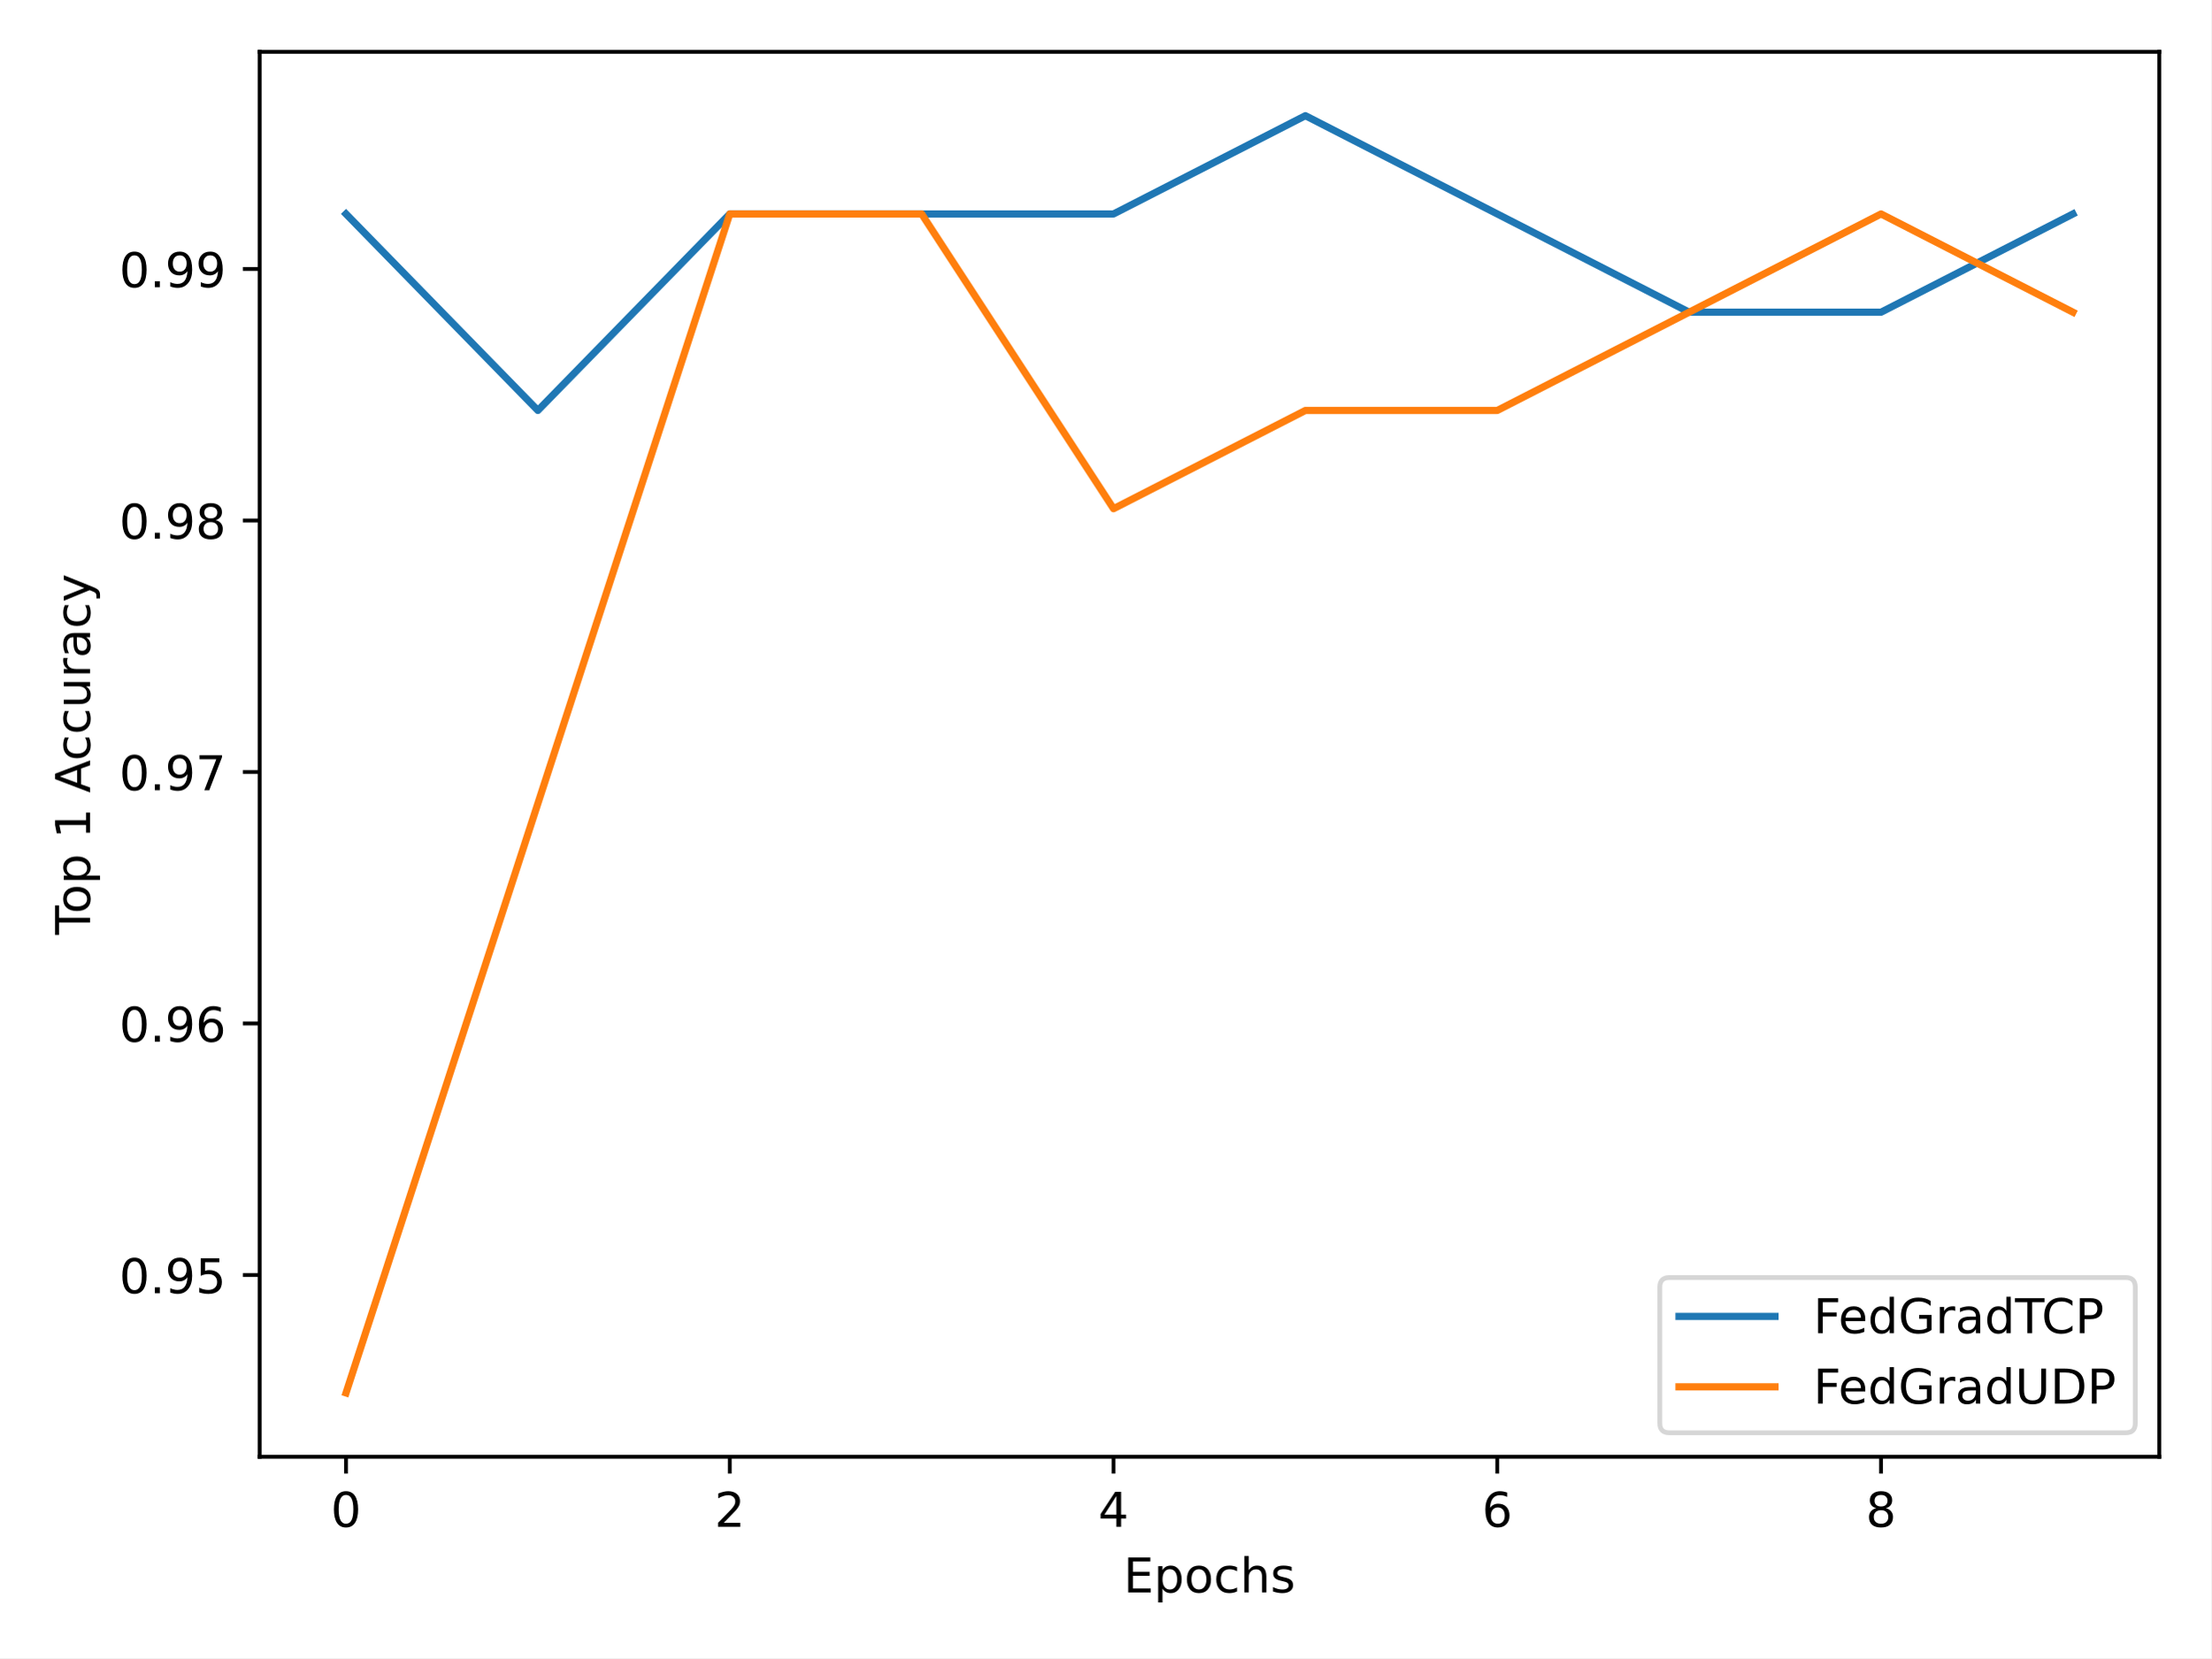
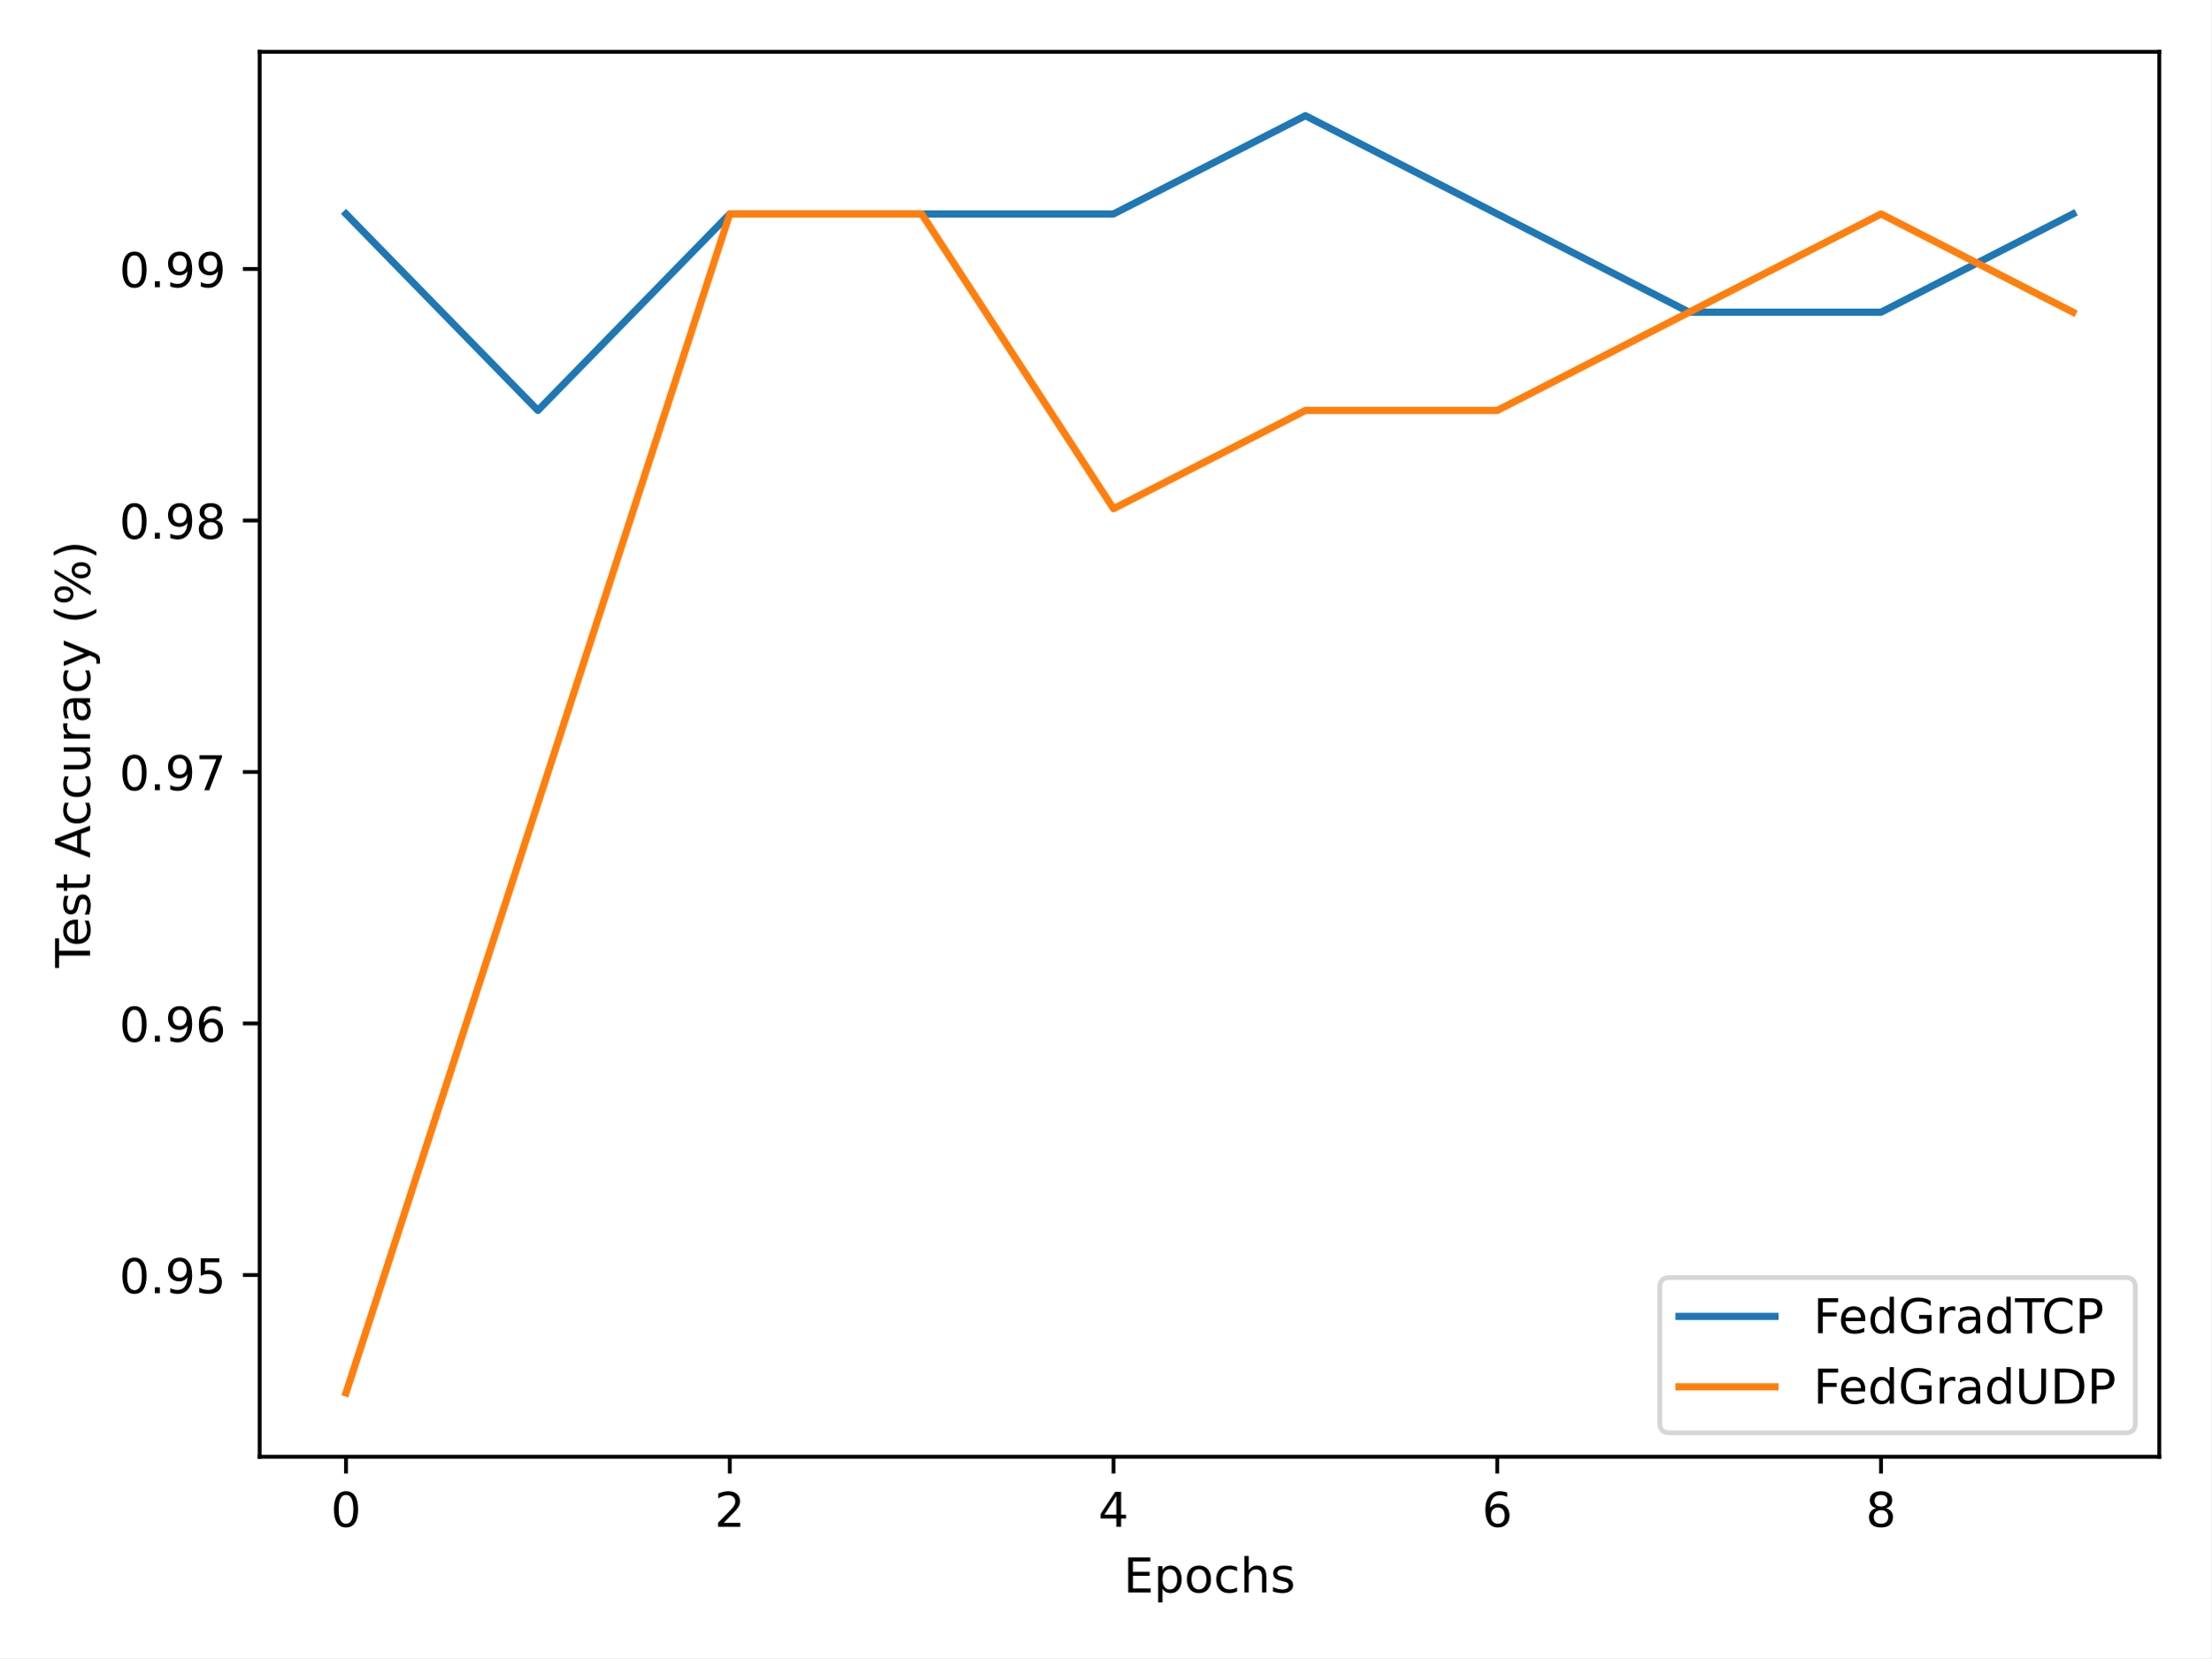
<svg xmlns="http://www.w3.org/2000/svg" xmlns:xlink="http://www.w3.org/1999/xlink" height="345.6pt" version="1.1" viewBox="0 0 460.8 345.6" width="460.8pt">
  <defs>
    <style type="text/css">*{stroke-linecap:butt;stroke-linejoin:round;}</style>
  </defs>
  <g id="figure_1">
    <g id="patch_1">
      <path d="M 0 345.6  L 460.8 345.6  L 460.8 0  L 0 0  z " style="fill:#ffffff;" />
    </g>
    <g id="axes_1">
      <g id="patch_2">
        <path d="M 54.11 303.64  L 450 303.64  L 450 10.8  L 54.11 10.8  z " style="fill:#ffffff;" />
      </g>
      <g id="matplotlib.axis_1">
        <g id="xtick_1">
          <g id="line2d_1">
            <defs>
-               <path d="M 0 0  L 0 3.5  " id="mbc9f27e585" style="stroke:#000000;stroke-width:0.8;" />
-             </defs>
-             <g>
-               <use style="stroke:#000000;stroke-width:0.8;" x="72.105" xlink:href="#mbc9f27e585" y="303.64" />
+               <path d="M 0 0  L 0 3.5  " id="mc06da3d51a" style="stroke:#000000;stroke-width:0.8;" />
+             </defs>
+             <g>
+               <use style="stroke:#000000;stroke-width:0.8;" x="72.105" xlink:href="#mc06da3d51a" y="303.64" />
            </g>
          </g>
          <g id="text_1">
            <g transform="translate(68.92375 318.2384)scale(0.1 -0.1)">
              <defs>
                <path d="M 31.781 66.406  Q 24.172 66.406 20.328 58.906  Q 16.5 51.422 16.5 36.375  Q 16.5 21.391 20.328 13.891  Q 24.172 6.391 31.781 6.391  Q 39.453 6.391 43.281 13.891  Q 47.125 21.391 47.125 36.375  Q 47.125 51.422 43.281 58.906  Q 39.453 66.406 31.781 66.406  z M 31.781 74.219  Q 44.047 74.219 50.516 64.516  Q 56.984 54.828 56.984 36.375  Q 56.984 17.969 50.516 8.266  Q 44.047 -1.422 31.781 -1.422  Q 19.531 -1.422 13.062 8.266  Q 6.594 17.969 6.594 36.375  Q 6.594 54.828 13.062 64.516  Q 19.531 74.219 31.781 74.219  z " id="DejaVuSans-48" />
              </defs>
              <use xlink:href="#DejaVuSans-48" />
            </g>
          </g>
        </g>
        <g id="xtick_2">
          <g id="line2d_2">
            <g>
-               <use style="stroke:#000000;stroke-width:0.8;" x="152.083" xlink:href="#mbc9f27e585" y="303.64" />
+               <use style="stroke:#000000;stroke-width:0.8;" x="152.083" xlink:href="#mc06da3d51a" y="303.64" />
            </g>
          </g>
          <g id="text_2">
            <g transform="translate(148.9015 318.2384)scale(0.1 -0.1)">
              <defs>
                <path d="M 19.188 8.297  L 53.609 8.297  L 53.609 0  L 7.328 0  L 7.328 8.297  Q 12.938 14.109 22.625 23.891  Q 32.328 33.688 34.812 36.531  Q 39.547 41.844 41.422 45.531  Q 43.312 49.219 43.312 52.781  Q 43.312 58.594 39.234 62.25  Q 35.156 65.922 28.609 65.922  Q 23.969 65.922 18.812 64.312  Q 13.672 62.703 7.812 59.422  L 7.812 69.391  Q 13.766 71.781 18.938 73  Q 24.125 74.219 28.422 74.219  Q 39.75 74.219 46.484 68.547  Q 53.219 62.891 53.219 53.422  Q 53.219 48.922 51.531 44.891  Q 49.859 40.875 45.406 35.406  Q 44.188 33.984 37.641 27.219  Q 31.109 20.453 19.188 8.297  z " id="DejaVuSans-50" />
              </defs>
              <use xlink:href="#DejaVuSans-50" />
            </g>
          </g>
        </g>
        <g id="xtick_3">
          <g id="line2d_3">
            <g>
-               <use style="stroke:#000000;stroke-width:0.8;" x="232.061" xlink:href="#mbc9f27e585" y="303.64" />
+               <use style="stroke:#000000;stroke-width:0.8;" x="232.061" xlink:href="#mc06da3d51a" y="303.64" />
            </g>
          </g>
          <g id="text_3">
            <g transform="translate(228.8793 318.2384)scale(0.1 -0.1)">
              <defs>
                <path d="M 37.797 64.312  L 12.891 25.391  L 37.797 25.391  z M 35.203 72.906  L 47.609 72.906  L 47.609 25.391  L 58.016 25.391  L 58.016 17.188  L 47.609 17.188  L 47.609 0  L 37.797 0  L 37.797 17.188  L 4.891 17.188  L 4.891 26.703  z " id="DejaVuSans-52" />
              </defs>
              <use xlink:href="#DejaVuSans-52" />
            </g>
          </g>
        </g>
        <g id="xtick_4">
          <g id="line2d_4">
            <g>
-               <use style="stroke:#000000;stroke-width:0.8;" x="312.038" xlink:href="#mbc9f27e585" y="303.64" />
+               <use style="stroke:#000000;stroke-width:0.8;" x="312.038" xlink:href="#mc06da3d51a" y="303.64" />
            </g>
          </g>
          <g id="text_4">
            <g transform="translate(308.8571 318.2384)scale(0.1 -0.1)">
              <defs>
                <path d="M 33.016 40.375  Q 26.375 40.375 22.484 35.828  Q 18.609 31.297 18.609 23.391  Q 18.609 15.531 22.484 10.953  Q 26.375 6.391 33.016 6.391  Q 39.656 6.391 43.531 10.953  Q 47.406 15.531 47.406 23.391  Q 47.406 31.297 43.531 35.828  Q 39.656 40.375 33.016 40.375  z M 52.594 71.297  L 52.594 62.312  Q 48.875 64.062 45.094 64.984  Q 41.312 65.922 37.594 65.922  Q 27.828 65.922 22.672 59.328  Q 17.531 52.734 16.797 39.406  Q 19.672 43.656 24.016 45.922  Q 28.375 48.188 33.594 48.188  Q 44.578 48.188 50.953 41.516  Q 57.328 34.859 57.328 23.391  Q 57.328 12.156 50.688 5.359  Q 44.047 -1.422 33.016 -1.422  Q 20.359 -1.422 13.672 8.266  Q 6.984 17.969 6.984 36.375  Q 6.984 53.656 15.188 63.938  Q 23.391 74.219 37.203 74.219  Q 40.922 74.219 44.703 73.484  Q 48.484 72.75 52.594 71.297  z " id="DejaVuSans-54" />
              </defs>
              <use xlink:href="#DejaVuSans-54" />
            </g>
          </g>
        </g>
        <g id="xtick_5">
          <g id="line2d_5">
            <g>
-               <use style="stroke:#000000;stroke-width:0.8;" x="392.016" xlink:href="#mbc9f27e585" y="303.64" />
+               <use style="stroke:#000000;stroke-width:0.8;" x="392.016" xlink:href="#mc06da3d51a" y="303.64" />
            </g>
          </g>
          <g id="text_5">
            <g transform="translate(388.8349 318.2384)scale(0.1 -0.1)">
              <defs>
                <path d="M 31.781 34.625  Q 24.75 34.625 20.719 30.859  Q 16.703 27.094 16.703 20.516  Q 16.703 13.922 20.719 10.156  Q 24.75 6.391 31.781 6.391  Q 38.812 6.391 42.859 10.172  Q 46.922 13.969 46.922 20.516  Q 46.922 27.094 42.891 30.859  Q 38.875 34.625 31.781 34.625  z M 21.922 38.812  Q 15.578 40.375 12.031 44.719  Q 8.5 49.078 8.5 55.328  Q 8.5 64.062 14.719 69.141  Q 20.953 74.219 31.781 74.219  Q 42.672 74.219 48.875 69.141  Q 55.078 64.062 55.078 55.328  Q 55.078 49.078 51.531 44.719  Q 48 40.375 41.703 38.812  Q 48.828 37.156 52.797 32.312  Q 56.781 27.484 56.781 20.516  Q 56.781 9.906 50.312 4.234  Q 43.844 -1.422 31.781 -1.422  Q 19.734 -1.422 13.25 4.234  Q 6.781 9.906 6.781 20.516  Q 6.781 27.484 10.781 32.312  Q 14.797 37.156 21.922 38.812  z M 18.312 54.391  Q 18.312 48.734 21.844 45.562  Q 25.391 42.391 31.781 42.391  Q 38.141 42.391 41.719 45.562  Q 45.312 48.734 45.312 54.391  Q 45.312 60.062 41.719 63.234  Q 38.141 66.406 31.781 66.406  Q 25.391 66.406 21.844 63.234  Q 18.312 60.062 18.312 54.391  z " id="DejaVuSans-56" />
              </defs>
              <use xlink:href="#DejaVuSans-56" />
            </g>
          </g>
        </g>
        <g id="text_6">
          <g transform="translate(234.1394 331.9166)scale(0.1 -0.1)">
            <defs>
              <path d="M 9.812 72.906  L 55.906 72.906  L 55.906 64.594  L 19.672 64.594  L 19.672 43.016  L 54.391 43.016  L 54.391 34.719  L 19.672 34.719  L 19.672 8.297  L 56.781 8.297  L 56.781 0  L 9.812 0  z " id="DejaVuSans-69" />
              <path d="M 18.109 8.203  L 18.109 -20.797  L 9.078 -20.797  L 9.078 54.688  L 18.109 54.688  L 18.109 46.391  Q 20.953 51.266 25.266 53.625  Q 29.594 56 35.594 56  Q 45.562 56 51.781 48.094  Q 58.016 40.188 58.016 27.297  Q 58.016 14.406 51.781 6.484  Q 45.562 -1.422 35.594 -1.422  Q 29.594 -1.422 25.266 0.953  Q 20.953 3.328 18.109 8.203  z M 48.688 27.297  Q 48.688 37.203 44.609 42.844  Q 40.531 48.484 33.406 48.484  Q 26.266 48.484 22.188 42.844  Q 18.109 37.203 18.109 27.297  Q 18.109 17.391 22.188 11.75  Q 26.266 6.109 33.406 6.109  Q 40.531 6.109 44.609 11.75  Q 48.688 17.391 48.688 27.297  z " id="DejaVuSans-112" />
              <path d="M 30.609 48.391  Q 23.391 48.391 19.188 42.75  Q 14.984 37.109 14.984 27.297  Q 14.984 17.484 19.156 11.844  Q 23.344 6.203 30.609 6.203  Q 37.797 6.203 41.984 11.859  Q 46.188 17.531 46.188 27.297  Q 46.188 37.016 41.984 42.703  Q 37.797 48.391 30.609 48.391  z M 30.609 56  Q 42.328 56 49.016 48.375  Q 55.719 40.766 55.719 27.297  Q 55.719 13.875 49.016 6.219  Q 42.328 -1.422 30.609 -1.422  Q 18.844 -1.422 12.172 6.219  Q 5.516 13.875 5.516 27.297  Q 5.516 40.766 12.172 48.375  Q 18.844 56 30.609 56  z " id="DejaVuSans-111" />
              <path d="M 48.781 52.594  L 48.781 44.188  Q 44.969 46.297 41.141 47.344  Q 37.312 48.391 33.406 48.391  Q 24.656 48.391 19.812 42.844  Q 14.984 37.312 14.984 27.297  Q 14.984 17.281 19.812 11.734  Q 24.656 6.203 33.406 6.203  Q 37.312 6.203 41.141 7.25  Q 44.969 8.297 48.781 10.406  L 48.781 2.094  Q 45.016 0.344 40.984 -0.531  Q 36.969 -1.422 32.422 -1.422  Q 20.062 -1.422 12.781 6.344  Q 5.516 14.109 5.516 27.297  Q 5.516 40.672 12.859 48.328  Q 20.219 56 33.016 56  Q 37.156 56 41.109 55.141  Q 45.062 54.297 48.781 52.594  z " id="DejaVuSans-99" />
              <path d="M 54.891 33.016  L 54.891 0  L 45.906 0  L 45.906 32.719  Q 45.906 40.484 42.875 44.328  Q 39.844 48.188 33.797 48.188  Q 26.516 48.188 22.312 43.547  Q 18.109 38.922 18.109 30.906  L 18.109 0  L 9.078 0  L 9.078 75.984  L 18.109 75.984  L 18.109 46.188  Q 21.344 51.125 25.703 53.562  Q 30.078 56 35.797 56  Q 45.219 56 50.047 50.172  Q 54.891 44.344 54.891 33.016  z " id="DejaVuSans-104" />
              <path d="M 44.281 53.078  L 44.281 44.578  Q 40.484 46.531 36.375 47.5  Q 32.281 48.484 27.875 48.484  Q 21.188 48.484 17.844 46.438  Q 14.5 44.391 14.5 40.281  Q 14.5 37.156 16.891 35.375  Q 19.281 33.594 26.516 31.984  L 29.594 31.297  Q 39.156 29.25 43.188 25.516  Q 47.219 21.781 47.219 15.094  Q 47.219 7.469 41.188 3.016  Q 35.156 -1.422 24.609 -1.422  Q 20.219 -1.422 15.453 -0.562  Q 10.688 0.297 5.422 2  L 5.422 11.281  Q 10.406 8.688 15.234 7.391  Q 20.062 6.109 24.812 6.109  Q 31.156 6.109 34.562 8.281  Q 37.984 10.453 37.984 14.406  Q 37.984 18.062 35.516 20.016  Q 33.062 21.969 24.703 23.781  L 21.578 24.516  Q 13.234 26.266 9.516 29.906  Q 5.812 33.547 5.812 39.891  Q 5.812 47.609 11.281 51.797  Q 16.75 56 26.812 56  Q 31.781 56 36.172 55.266  Q 40.578 54.547 44.281 53.078  z " id="DejaVuSans-115" />
            </defs>
            <use xlink:href="#DejaVuSans-69" />
            <use x="63.184" xlink:href="#DejaVuSans-112" />
            <use x="126.66" xlink:href="#DejaVuSans-111" />
            <use x="187.842" xlink:href="#DejaVuSans-99" />
            <use x="242.822" xlink:href="#DejaVuSans-104" />
            <use x="306.201" xlink:href="#DejaVuSans-115" />
          </g>
        </g>
      </g>
      <g id="matplotlib.axis_2">
        <g id="ytick_1">
          <g id="line2d_6">
            <defs>
-               <path d="M 0 0  L -3.5 0  " id="m0f67ca080c" style="stroke:#000000;stroke-width:0.8;" />
-             </defs>
-             <g>
-               <use style="stroke:#000000;stroke-width:0.8;" x="54.11" xlink:href="#m0f67ca080c" y="265.755" />
+               <path d="M 0 0  L -3.5 0  " id="mabefcc939c" style="stroke:#000000;stroke-width:0.8;" />
+             </defs>
+             <g>
+               <use style="stroke:#000000;stroke-width:0.8;" x="54.11" xlink:href="#mabefcc939c" y="265.755" />
            </g>
          </g>
          <g id="text_7">
            <g transform="translate(24.84437 269.5543)scale(0.1 -0.1)">
              <defs>
                <path d="M 10.688 12.406  L 21 12.406  L 21 0  L 10.688 0  z " id="DejaVuSans-46" />
                <path d="M 10.984 1.516  L 10.984 10.5  Q 14.703 8.734 18.5 7.812  Q 22.312 6.891 25.984 6.891  Q 35.75 6.891 40.891 13.453  Q 46.047 20.016 46.781 33.406  Q 43.953 29.203 39.594 26.953  Q 35.25 24.703 29.984 24.703  Q 19.047 24.703 12.672 31.312  Q 6.297 37.938 6.297 49.422  Q 6.297 60.641 12.938 67.422  Q 19.578 74.219 30.609 74.219  Q 43.266 74.219 49.922 64.516  Q 56.594 54.828 56.594 36.375  Q 56.594 19.141 48.406 8.859  Q 40.234 -1.422 26.422 -1.422  Q 22.703 -1.422 18.891 -0.688  Q 15.094 0.047 10.984 1.516  z M 30.609 32.422  Q 37.25 32.422 41.125 36.953  Q 45.016 41.5 45.016 49.422  Q 45.016 57.281 41.125 61.844  Q 37.25 66.406 30.609 66.406  Q 23.969 66.406 20.094 61.844  Q 16.219 57.281 16.219 49.422  Q 16.219 41.5 20.094 36.953  Q 23.969 32.422 30.609 32.422  z " id="DejaVuSans-57" />
                <path d="M 10.797 72.906  L 49.516 72.906  L 49.516 64.594  L 19.828 64.594  L 19.828 46.734  Q 21.969 47.469 24.109 47.828  Q 26.266 48.188 28.422 48.188  Q 40.625 48.188 47.75 41.5  Q 54.891 34.812 54.891 23.391  Q 54.891 11.625 47.562 5.094  Q 40.234 -1.422 26.906 -1.422  Q 22.312 -1.422 17.547 -0.641  Q 12.797 0.141 7.719 1.703  L 7.719 11.625  Q 12.109 9.234 16.797 8.062  Q 21.484 6.891 26.703 6.891  Q 35.156 6.891 40.078 11.328  Q 45.016 15.766 45.016 23.391  Q 45.016 31 40.078 35.438  Q 35.156 39.891 26.703 39.891  Q 22.75 39.891 18.812 39.016  Q 14.891 38.141 10.797 36.281  z " id="DejaVuSans-53" />
              </defs>
              <use xlink:href="#DejaVuSans-48" />
              <use x="63.623" xlink:href="#DejaVuSans-46" />
              <use x="95.41" xlink:href="#DejaVuSans-57" />
              <use x="159.033" xlink:href="#DejaVuSans-53" />
            </g>
          </g>
        </g>
        <g id="ytick_2">
          <g id="line2d_7">
            <g>
-               <use style="stroke:#000000;stroke-width:0.8;" x="54.11" xlink:href="#m0f67ca080c" y="213.331" />
+               <use style="stroke:#000000;stroke-width:0.8;" x="54.11" xlink:href="#mabefcc939c" y="213.331" />
            </g>
          </g>
          <g id="text_8">
            <g transform="translate(24.84437 217.1298)scale(0.1 -0.1)">
              <use xlink:href="#DejaVuSans-48" />
              <use x="63.623" xlink:href="#DejaVuSans-46" />
              <use x="95.41" xlink:href="#DejaVuSans-57" />
              <use x="159.033" xlink:href="#DejaVuSans-54" />
            </g>
          </g>
        </g>
        <g id="ytick_3">
          <g id="line2d_8">
            <g>
-               <use style="stroke:#000000;stroke-width:0.8;" x="54.11" xlink:href="#m0f67ca080c" y="160.906" />
+               <use style="stroke:#000000;stroke-width:0.8;" x="54.11" xlink:href="#mabefcc939c" y="160.906" />
            </g>
          </g>
          <g id="text_9">
            <g transform="translate(24.84437 164.7053)scale(0.1 -0.1)">
              <defs>
                <path d="M 8.203 72.906  L 55.078 72.906  L 55.078 68.703  L 28.609 0  L 18.312 0  L 43.219 64.594  L 8.203 64.594  z " id="DejaVuSans-55" />
              </defs>
              <use xlink:href="#DejaVuSans-48" />
              <use x="63.623" xlink:href="#DejaVuSans-46" />
              <use x="95.41" xlink:href="#DejaVuSans-57" />
              <use x="159.033" xlink:href="#DejaVuSans-55" />
            </g>
          </g>
        </g>
        <g id="ytick_4">
          <g id="line2d_9">
            <g>
-               <use style="stroke:#000000;stroke-width:0.8;" x="54.11" xlink:href="#m0f67ca080c" y="108.482" />
+               <use style="stroke:#000000;stroke-width:0.8;" x="54.11" xlink:href="#mabefcc939c" y="108.482" />
            </g>
          </g>
          <g id="text_10">
            <g transform="translate(24.84437 112.2808)scale(0.1 -0.1)">
              <use xlink:href="#DejaVuSans-48" />
              <use x="63.623" xlink:href="#DejaVuSans-46" />
              <use x="95.41" xlink:href="#DejaVuSans-57" />
              <use x="159.033" xlink:href="#DejaVuSans-56" />
            </g>
          </g>
        </g>
        <g id="ytick_5">
          <g id="line2d_10">
            <g>
-               <use style="stroke:#000000;stroke-width:0.8;" x="54.11" xlink:href="#m0f67ca080c" y="56.057" />
+               <use style="stroke:#000000;stroke-width:0.8;" x="54.11" xlink:href="#mabefcc939c" y="56.057" />
            </g>
          </g>
          <g id="text_11">
            <g transform="translate(24.84437 59.85631)scale(0.1 -0.1)">
              <use xlink:href="#DejaVuSans-48" />
              <use x="63.623" xlink:href="#DejaVuSans-46" />
              <use x="95.41" xlink:href="#DejaVuSans-57" />
              <use x="159.033" xlink:href="#DejaVuSans-57" />
            </g>
          </g>
        </g>
        <g id="text_12">
-           <g transform="translate(18.76469 194.845)rotate(-90)scale(0.1 -0.1)">
+           <g transform="translate(18.76469 201.7239)rotate(-90)scale(0.1 -0.1)">
            <defs>
              <path d="M -0.297 72.906  L 61.375 72.906  L 61.375 64.594  L 35.5 64.594  L 35.5 0  L 25.594 0  L 25.594 64.594  L -0.297 64.594  z " id="DejaVuSans-84" />
+               <path d="M 56.203 29.594  L 56.203 25.203  L 14.891 25.203  Q 15.484 15.922 20.484 11.062  Q 25.484 6.203 34.422 6.203  Q 39.594 6.203 44.453 7.469  Q 49.312 8.734 54.109 11.281  L 54.109 2.781  Q 49.266 0.734 44.188 -0.344  Q 39.109 -1.422 33.891 -1.422  Q 20.797 -1.422 13.156 6.188  Q 5.516 13.812 5.516 26.812  Q 5.516 40.234 12.766 48.109  Q 20.016 56 32.328 56  Q 43.359 56 49.781 48.891  Q 56.203 41.797 56.203 29.594  z M 47.219 32.234  Q 47.125 39.594 43.094 43.984  Q 39.062 48.391 32.422 48.391  Q 24.906 48.391 20.391 44.141  Q 15.875 39.891 15.188 32.172  z " id="DejaVuSans-101" />
+               <path d="M 18.312 70.219  L 18.312 54.688  L 36.812 54.688  L 36.812 47.703  L 18.312 47.703  L 18.312 18.016  Q 18.312 11.328 20.141 9.422  Q 21.969 7.516 27.594 7.516  L 36.812 7.516  L 36.812 0  L 27.594 0  Q 17.188 0 13.234 3.875  Q 9.281 7.766 9.281 18.016  L 9.281 47.703  L 2.688 47.703  L 2.688 54.688  L 9.281 54.688  L 9.281 70.219  z " id="DejaVuSans-116" />
              <path id="DejaVuSans-32" />
-               <path d="M 12.406 8.297  L 28.516 8.297  L 28.516 63.922  L 10.984 60.406  L 10.984 69.391  L 28.422 72.906  L 38.281 72.906  L 38.281 8.297  L 54.391 8.297  L 54.391 0  L 12.406 0  z " id="DejaVuSans-49" />
              <path d="M 34.188 63.188  L 20.797 26.906  L 47.609 26.906  z M 28.609 72.906  L 39.797 72.906  L 67.578 0  L 57.328 0  L 50.688 18.703  L 17.828 18.703  L 11.188 0  L 0.781 0  z " id="DejaVuSans-65" />
              <path d="M 8.5 21.578  L 8.5 54.688  L 17.484 54.688  L 17.484 21.922  Q 17.484 14.156 20.5 10.266  Q 23.531 6.391 29.594 6.391  Q 36.859 6.391 41.078 11.031  Q 45.312 15.672 45.312 23.688  L 45.312 54.688  L 54.297 54.688  L 54.297 0  L 45.312 0  L 45.312 8.406  Q 42.047 3.422 37.719 1  Q 33.406 -1.422 27.688 -1.422  Q 18.266 -1.422 13.375 4.438  Q 8.5 10.297 8.5 21.578  z M 31.109 56  z " id="DejaVuSans-117" />
              <path d="M 41.109 46.297  Q 39.594 47.172 37.812 47.578  Q 36.031 48 33.891 48  Q 26.266 48 22.188 43.047  Q 18.109 38.094 18.109 28.812  L 18.109 0  L 9.078 0  L 9.078 54.688  L 18.109 54.688  L 18.109 46.188  Q 20.953 51.172 25.484 53.578  Q 30.031 56 36.531 56  Q 37.453 56 38.578 55.875  Q 39.703 55.766 41.062 55.516  z " id="DejaVuSans-114" />
              <path d="M 34.281 27.484  Q 23.391 27.484 19.188 25  Q 14.984 22.516 14.984 16.5  Q 14.984 11.719 18.141 8.906  Q 21.297 6.109 26.703 6.109  Q 34.188 6.109 38.703 11.406  Q 43.219 16.703 43.219 25.484  L 43.219 27.484  z M 52.203 31.203  L 52.203 0  L 43.219 0  L 43.219 8.297  Q 40.141 3.328 35.547 0.953  Q 30.953 -1.422 24.312 -1.422  Q 15.922 -1.422 10.953 3.297  Q 6 8.016 6 15.922  Q 6 25.141 12.172 29.828  Q 18.359 34.516 30.609 34.516  L 43.219 34.516  L 43.219 35.406  Q 43.219 41.609 39.141 45  Q 35.062 48.391 27.688 48.391  Q 23 48.391 18.547 47.266  Q 14.109 46.141 10.016 43.891  L 10.016 52.203  Q 14.938 54.109 19.578 55.047  Q 24.219 56 28.609 56  Q 40.484 56 46.344 49.844  Q 52.203 43.703 52.203 31.203  z " id="DejaVuSans-97" />
              <path d="M 32.172 -5.078  Q 28.375 -14.844 24.75 -17.812  Q 21.141 -20.797 15.094 -20.797  L 7.906 -20.797  L 7.906 -13.281  L 13.188 -13.281  Q 16.891 -13.281 18.938 -11.516  Q 21 -9.766 23.484 -3.219  L 25.094 0.875  L 2.984 54.688  L 12.5 54.688  L 29.594 11.922  L 46.688 54.688  L 56.203 54.688  z " id="DejaVuSans-121" />
+               <path d="M 31 75.875  Q 24.469 64.656 21.281 53.656  Q 18.109 42.672 18.109 31.391  Q 18.109 20.125 21.312 9.062  Q 24.516 -2 31 -13.188  L 23.188 -13.188  Q 15.875 -1.703 12.234 9.375  Q 8.594 20.453 8.594 31.391  Q 8.594 42.281 12.203 53.312  Q 15.828 64.359 23.188 75.875  z " id="DejaVuSans-40" />
+               <path d="M 72.703 32.078  Q 68.453 32.078 66.031 28.469  Q 63.625 24.859 63.625 18.406  Q 63.625 12.062 66.031 8.422  Q 68.453 4.781 72.703 4.781  Q 76.859 4.781 79.266 8.422  Q 81.688 12.062 81.688 18.406  Q 81.688 24.812 79.266 28.438  Q 76.859 32.078 72.703 32.078  z M 72.703 38.281  Q 80.422 38.281 84.953 32.906  Q 89.5 27.547 89.5 18.406  Q 89.5 9.281 84.938 3.922  Q 80.375 -1.422 72.703 -1.422  Q 64.891 -1.422 60.344 3.922  Q 55.812 9.281 55.812 18.406  Q 55.812 27.594 60.375 32.938  Q 64.938 38.281 72.703 38.281  z M 22.312 68.016  Q 18.109 68.016 15.688 64.375  Q 13.281 60.75 13.281 54.391  Q 13.281 47.953 15.672 44.328  Q 18.062 40.719 22.312 40.719  Q 26.562 40.719 28.969 44.328  Q 31.391 47.953 31.391 54.391  Q 31.391 60.688 28.953 64.344  Q 26.516 68.016 22.312 68.016  z M 66.406 74.219  L 74.219 74.219  L 28.609 -1.422  L 20.797 -1.422  z M 22.312 74.219  Q 30.031 74.219 34.609 68.875  Q 39.203 63.531 39.203 54.391  Q 39.203 45.172 34.641 39.844  Q 30.078 34.516 22.312 34.516  Q 14.547 34.516 10.031 39.859  Q 5.516 45.219 5.516 54.391  Q 5.516 63.484 10.047 68.844  Q 14.594 74.219 22.312 74.219  z " id="DejaVuSans-37" />
+               <path d="M 8.016 75.875  L 15.828 75.875  Q 23.141 64.359 26.781 53.312  Q 30.422 42.281 30.422 31.391  Q 30.422 20.453 26.781 9.375  Q 23.141 -1.703 15.828 -13.188  L 8.016 -13.188  Q 14.5 -2 17.703 9.062  Q 20.906 20.125 20.906 31.391  Q 20.906 42.672 17.703 53.656  Q 14.5 64.656 8.016 75.875  z " id="DejaVuSans-41" />
            </defs>
            <use xlink:href="#DejaVuSans-84" />
-             <use x="44.084" xlink:href="#DejaVuSans-111" />
-             <use x="105.266" xlink:href="#DejaVuSans-112" />
-             <use x="168.742" xlink:href="#DejaVuSans-32" />
-             <use x="200.529" xlink:href="#DejaVuSans-49" />
-             <use x="264.152" xlink:href="#DejaVuSans-32" />
-             <use x="295.939" xlink:href="#DejaVuSans-65" />
-             <use x="362.598" xlink:href="#DejaVuSans-99" />
-             <use x="417.578" xlink:href="#DejaVuSans-99" />
-             <use x="472.559" xlink:href="#DejaVuSans-117" />
-             <use x="535.938" xlink:href="#DejaVuSans-114" />
-             <use x="577.051" xlink:href="#DejaVuSans-97" />
-             <use x="638.33" xlink:href="#DejaVuSans-99" />
-             <use x="693.311" xlink:href="#DejaVuSans-121" />
+             <use x="44.084" xlink:href="#DejaVuSans-101" />
+             <use x="105.607" xlink:href="#DejaVuSans-115" />
+             <use x="157.707" xlink:href="#DejaVuSans-116" />
+             <use x="196.916" xlink:href="#DejaVuSans-32" />
+             <use x="228.703" xlink:href="#DejaVuSans-65" />
+             <use x="295.361" xlink:href="#DejaVuSans-99" />
+             <use x="350.342" xlink:href="#DejaVuSans-99" />
+             <use x="405.322" xlink:href="#DejaVuSans-117" />
+             <use x="468.701" xlink:href="#DejaVuSans-114" />
+             <use x="509.814" xlink:href="#DejaVuSans-97" />
+             <use x="571.094" xlink:href="#DejaVuSans-99" />
+             <use x="626.074" xlink:href="#DejaVuSans-121" />
+             <use x="685.254" xlink:href="#DejaVuSans-32" />
+             <use x="717.041" xlink:href="#DejaVuSans-40" />
+             <use x="756.055" xlink:href="#DejaVuSans-37" />
+             <use x="851.074" xlink:href="#DejaVuSans-41" />
          </g>
        </g>
      </g>
      <g id="line2d_11">
-         <path clip-path="url(#p5470fb7e6d)" d="M 72.105 44.589  L 112.094 85.546  L 152.083 44.589  L 192.072 44.589  L 232.061 44.589  L 272.049 24.111  L 312.038 44.589  L 352.027 65.068  L 392.016 65.068  L 432.005 44.589  " style="fill:none;stroke:#1f77b4;stroke-linecap:square;stroke-width:1.5;" />
+         <path clip-path="url(#p42a77ccb88)" d="M 72.105 44.589  L 112.094 85.546  L 152.083 44.589  L 192.072 44.589  L 232.061 44.589  L 272.049 24.111  L 312.038 44.589  L 352.027 65.068  L 392.016 65.068  L 432.005 44.589  " style="fill:none;stroke:#1f77b4;stroke-linecap:square;stroke-width:1.5;" />
      </g>
      <g id="line2d_12">
-         <path clip-path="url(#p5470fb7e6d)" d="M 72.105 290.329  L 112.094 167.459  L 152.083 44.589  L 192.072 44.589  L 232.061 106.024  L 272.049 85.546  L 312.038 85.546  L 352.027 65.068  L 392.016 44.589  L 432.005 65.068  " style="fill:none;stroke:#ff7f0e;stroke-linecap:square;stroke-width:1.5;" />
+         <path clip-path="url(#p42a77ccb88)" d="M 72.105 290.329  L 112.094 167.459  L 152.083 44.589  L 192.072 44.589  L 232.061 106.024  L 272.049 85.546  L 312.038 85.546  L 352.027 65.068  L 392.016 44.589  L 432.005 65.068  " style="fill:none;stroke:#ff7f0e;stroke-linecap:square;stroke-width:1.5;" />
      </g>
      <g id="patch_3">
        <path d="M 54.11 303.64  L 54.11 10.8  " style="fill:none;stroke:#000000;stroke-linecap:square;stroke-linejoin:miter;stroke-width:0.8;" />
      </g>
      <g id="patch_4">
        <path d="M 450 303.64  L 450 10.8  " style="fill:none;stroke:#000000;stroke-linecap:square;stroke-linejoin:miter;stroke-width:0.8;" />
      </g>
      <g id="patch_5">
        <path d="M 54.11 303.64  L 450 303.64  " style="fill:none;stroke:#000000;stroke-linecap:square;stroke-linejoin:miter;stroke-width:0.8;" />
      </g>
      <g id="patch_6">
        <path d="M 54.11 10.8  L 450 10.8  " style="fill:none;stroke:#000000;stroke-linecap:square;stroke-linejoin:miter;stroke-width:0.8;" />
      </g>
      <g id="legend_1">
        <g id="patch_7">
          <path d="M 347.913 298.64  L 443 298.64  Q 445 298.64 445 296.64  L 445 268.284  Q 445 266.284 443 266.284  L 347.913 266.284  Q 345.913 266.284 345.913 268.284  L 345.913 296.64  Q 345.913 298.64 347.913 298.64  z " style="fill:#ffffff;opacity:0.8;stroke:#cccccc;stroke-linejoin:miter;" />
        </g>
        <g id="line2d_13">
          <path d="M 349.913 274.382  L 369.913 274.382  " style="fill:none;stroke:#1f77b4;stroke-linecap:square;stroke-width:1.5;" />
        </g>
        <g id="line2d_14" />
        <g id="text_13">
          <g transform="translate(377.9125 277.8822)scale(0.1 -0.1)">
            <defs>
              <path d="M 9.812 72.906  L 51.703 72.906  L 51.703 64.594  L 19.672 64.594  L 19.672 43.109  L 48.578 43.109  L 48.578 34.812  L 19.672 34.812  L 19.672 0  L 9.812 0  z " id="DejaVuSans-70" />
-               <path d="M 56.203 29.594  L 56.203 25.203  L 14.891 25.203  Q 15.484 15.922 20.484 11.062  Q 25.484 6.203 34.422 6.203  Q 39.594 6.203 44.453 7.469  Q 49.312 8.734 54.109 11.281  L 54.109 2.781  Q 49.266 0.734 44.188 -0.344  Q 39.109 -1.422 33.891 -1.422  Q 20.797 -1.422 13.156 6.188  Q 5.516 13.812 5.516 26.812  Q 5.516 40.234 12.766 48.109  Q 20.016 56 32.328 56  Q 43.359 56 49.781 48.891  Q 56.203 41.797 56.203 29.594  z M 47.219 32.234  Q 47.125 39.594 43.094 43.984  Q 39.062 48.391 32.422 48.391  Q 24.906 48.391 20.391 44.141  Q 15.875 39.891 15.188 32.172  z " id="DejaVuSans-101" />
              <path d="M 45.406 46.391  L 45.406 75.984  L 54.391 75.984  L 54.391 0  L 45.406 0  L 45.406 8.203  Q 42.578 3.328 38.25 0.953  Q 33.938 -1.422 27.875 -1.422  Q 17.969 -1.422 11.734 6.484  Q 5.516 14.406 5.516 27.297  Q 5.516 40.188 11.734 48.094  Q 17.969 56 27.875 56  Q 33.938 56 38.25 53.625  Q 42.578 51.266 45.406 46.391  z M 14.797 27.297  Q 14.797 17.391 18.875 11.75  Q 22.953 6.109 30.078 6.109  Q 37.203 6.109 41.297 11.75  Q 45.406 17.391 45.406 27.297  Q 45.406 37.203 41.297 42.844  Q 37.203 48.484 30.078 48.484  Q 22.953 48.484 18.875 42.844  Q 14.797 37.203 14.797 27.297  z " id="DejaVuSans-100" />
              <path d="M 59.516 10.406  L 59.516 29.984  L 43.406 29.984  L 43.406 38.094  L 69.281 38.094  L 69.281 6.781  Q 63.578 2.734 56.688 0.656  Q 49.812 -1.422 42 -1.422  Q 24.906 -1.422 15.25 8.562  Q 5.609 18.562 5.609 36.375  Q 5.609 54.25 15.25 64.234  Q 24.906 74.219 42 74.219  Q 49.125 74.219 55.547 72.453  Q 61.969 70.703 67.391 67.281  L 67.391 56.781  Q 61.922 61.422 55.766 63.766  Q 49.609 66.109 42.828 66.109  Q 29.438 66.109 22.719 58.641  Q 16.016 51.172 16.016 36.375  Q 16.016 21.625 22.719 14.156  Q 29.438 6.688 42.828 6.688  Q 48.047 6.688 52.141 7.594  Q 56.25 8.5 59.516 10.406  z " id="DejaVuSans-71" />
              <path d="M 64.406 67.281  L 64.406 56.891  Q 59.422 61.531 53.781 63.812  Q 48.141 66.109 41.797 66.109  Q 29.297 66.109 22.656 58.469  Q 16.016 50.828 16.016 36.375  Q 16.016 21.969 22.656 14.328  Q 29.297 6.688 41.797 6.688  Q 48.141 6.688 53.781 8.984  Q 59.422 11.281 64.406 15.922  L 64.406 5.609  Q 59.234 2.094 53.438 0.328  Q 47.656 -1.422 41.219 -1.422  Q 24.656 -1.422 15.125 8.703  Q 5.609 18.844 5.609 36.375  Q 5.609 53.953 15.125 64.078  Q 24.656 74.219 41.219 74.219  Q 47.75 74.219 53.531 72.484  Q 59.328 70.75 64.406 67.281  z " id="DejaVuSans-67" />
              <path d="M 19.672 64.797  L 19.672 37.406  L 32.078 37.406  Q 38.969 37.406 42.719 40.969  Q 46.484 44.531 46.484 51.125  Q 46.484 57.672 42.719 61.234  Q 38.969 64.797 32.078 64.797  z M 9.812 72.906  L 32.078 72.906  Q 44.344 72.906 50.609 67.359  Q 56.891 61.812 56.891 51.125  Q 56.891 40.328 50.609 34.812  Q 44.344 29.297 32.078 29.297  L 19.672 29.297  L 19.672 0  L 9.812 0  z " id="DejaVuSans-80" />
            </defs>
            <use xlink:href="#DejaVuSans-70" />
            <use x="52.02" xlink:href="#DejaVuSans-101" />
            <use x="113.543" xlink:href="#DejaVuSans-100" />
            <use x="177.02" xlink:href="#DejaVuSans-71" />
            <use x="254.51" xlink:href="#DejaVuSans-114" />
            <use x="295.623" xlink:href="#DejaVuSans-97" />
            <use x="356.902" xlink:href="#DejaVuSans-100" />
            <use x="420.379" xlink:href="#DejaVuSans-84" />
            <use x="475.588" xlink:href="#DejaVuSans-67" />
            <use x="545.412" xlink:href="#DejaVuSans-80" />
          </g>
        </g>
        <g id="line2d_15">
          <path d="M 349.913 289.06  L 369.913 289.06  " style="fill:none;stroke:#ff7f0e;stroke-linecap:square;stroke-width:1.5;" />
        </g>
        <g id="line2d_16" />
        <g id="text_14">
          <g transform="translate(377.9125 292.5603)scale(0.1 -0.1)">
            <defs>
              <path d="M 8.688 72.906  L 18.609 72.906  L 18.609 28.609  Q 18.609 16.891 22.844 11.734  Q 27.094 6.594 36.625 6.594  Q 46.094 6.594 50.344 11.734  Q 54.594 16.891 54.594 28.609  L 54.594 72.906  L 64.5 72.906  L 64.5 27.391  Q 64.5 13.141 57.438 5.859  Q 50.391 -1.422 36.625 -1.422  Q 22.797 -1.422 15.734 5.859  Q 8.688 13.141 8.688 27.391  z " id="DejaVuSans-85" />
              <path d="M 19.672 64.797  L 19.672 8.109  L 31.594 8.109  Q 46.688 8.109 53.688 14.938  Q 60.688 21.781 60.688 36.531  Q 60.688 51.172 53.688 57.984  Q 46.688 64.797 31.594 64.797  z M 9.812 72.906  L 30.078 72.906  Q 51.266 72.906 61.172 64.094  Q 71.094 55.281 71.094 36.531  Q 71.094 17.672 61.125 8.828  Q 51.172 0 30.078 0  L 9.812 0  z " id="DejaVuSans-68" />
            </defs>
            <use xlink:href="#DejaVuSans-70" />
            <use x="52.02" xlink:href="#DejaVuSans-101" />
            <use x="113.543" xlink:href="#DejaVuSans-100" />
            <use x="177.02" xlink:href="#DejaVuSans-71" />
            <use x="254.51" xlink:href="#DejaVuSans-114" />
            <use x="295.623" xlink:href="#DejaVuSans-97" />
            <use x="356.902" xlink:href="#DejaVuSans-100" />
            <use x="420.379" xlink:href="#DejaVuSans-85" />
            <use x="493.572" xlink:href="#DejaVuSans-68" />
            <use x="570.574" xlink:href="#DejaVuSans-80" />
          </g>
        </g>
      </g>
    </g>
  </g>
  <defs>
-     <clipPath id="p5470fb7e6d">
+     <clipPath id="p42a77ccb88">
      <rect height="292.84" width="395.89" x="54.11" y="10.8" />
    </clipPath>
  </defs>
</svg>
